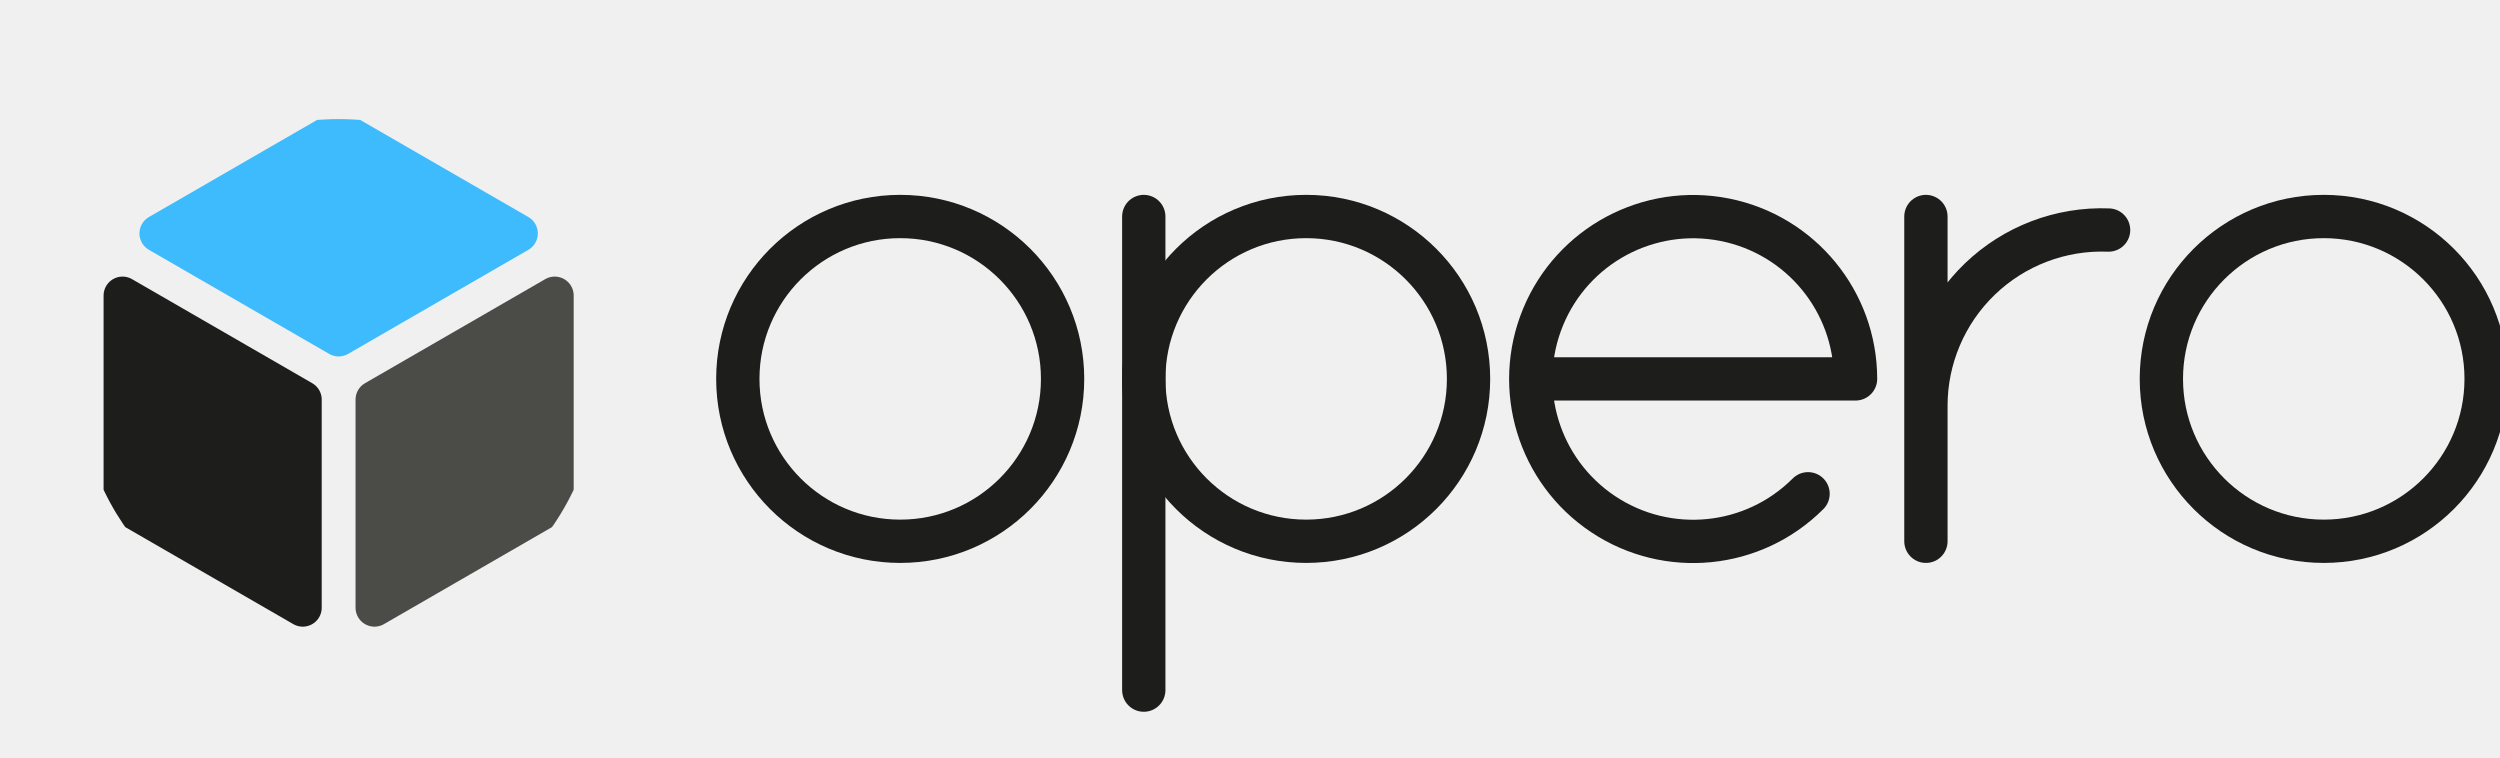
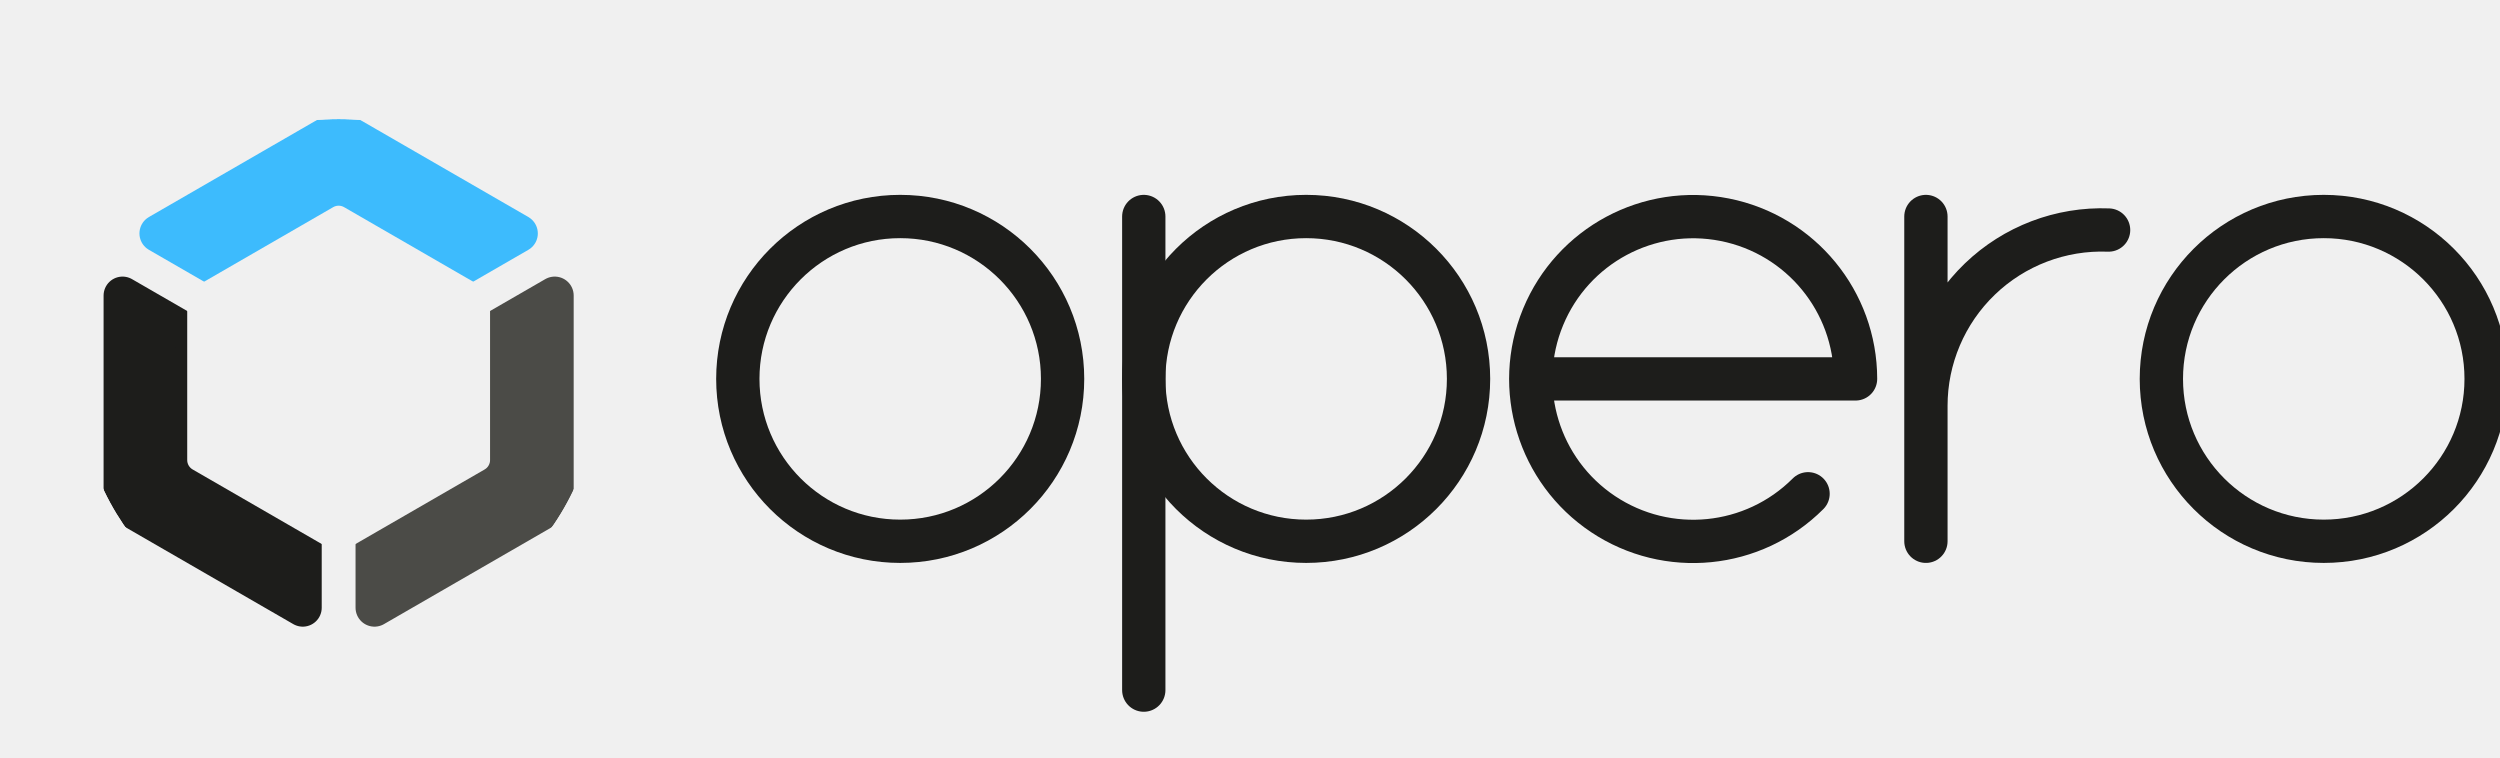
<svg xmlns="http://www.w3.org/2000/svg" viewBox="-1 0 184.7 56" width="739" height="224" fill="none">
  <g transform="translate(0 4)">
    <clipPath id="opero-o-1d1d1b">
      <circle cx="24" cy="24" r="19.2" />
    </clipPath>
-     <g clip-path="url(#opero-o-1d1d1b)">
+     <mask id="opero-h-1d1d1b" maskUnits="userSpaceOnUse" x="0" y="0" width="48" height="48">
+       <rect width="48" height="48" fill="#fff" />
+       <polygon points="24.00,12.00 34.39,18.00 34.39,30.00 24.00,36.00 13.61,30.00 13.61,18.00" fill="#000" stroke="#000" stroke-width="1.6" stroke-linejoin="round" />
+     </mask>
+     <g clip-path="url(#opero-o-1d1d1b)" mask="url(#opero-h-1d1d1b)">
      <polygon points="8.03,17.84 21.35,25.53 21.35,40.91 8.03,33.22" fill="#1D1D1B" stroke="#1D1D1B" stroke-width="2.8" stroke-linejoin="round" />
      <polygon points="26.65,25.53 39.97,17.84 39.97,33.22 26.65,40.91" fill="#4B4B47" stroke="#4B4B47" stroke-width="2.8" stroke-linejoin="round" />
      <polygon points="24.00,5.56 37.32,13.25 24.00,20.94 10.68,13.25" fill="#3DBBFD" stroke="#3DBBFD" stroke-width="2.8" stroke-linejoin="round" />
    </g>
  </g>
  <g fill="none" stroke="#1D1D1B" stroke-width="3.2" stroke-linecap="round" stroke-linejoin="round">
    <g transform="translate(53.50 0)">
      <circle cx="12" cy="28" r="12" />
    </g>
    <g transform="translate(83.50 0)">
      <circle cx="12" cy="28" r="12" />
      <path d="M0 16V51" />
    </g>
    <g transform="translate(112.10 0)">
      <path d="M0 28H24a12 12 0 10-3.51 8.49" />
    </g>
    <g transform="translate(141.30 0)">
      <path d="M0 40V16M0 30A13 13 0 0113.5 17" />
    </g>
    <g transform="translate(158.70 0)">
      <circle cx="12" cy="28" r="12" />
    </g>
  </g>
</svg>
